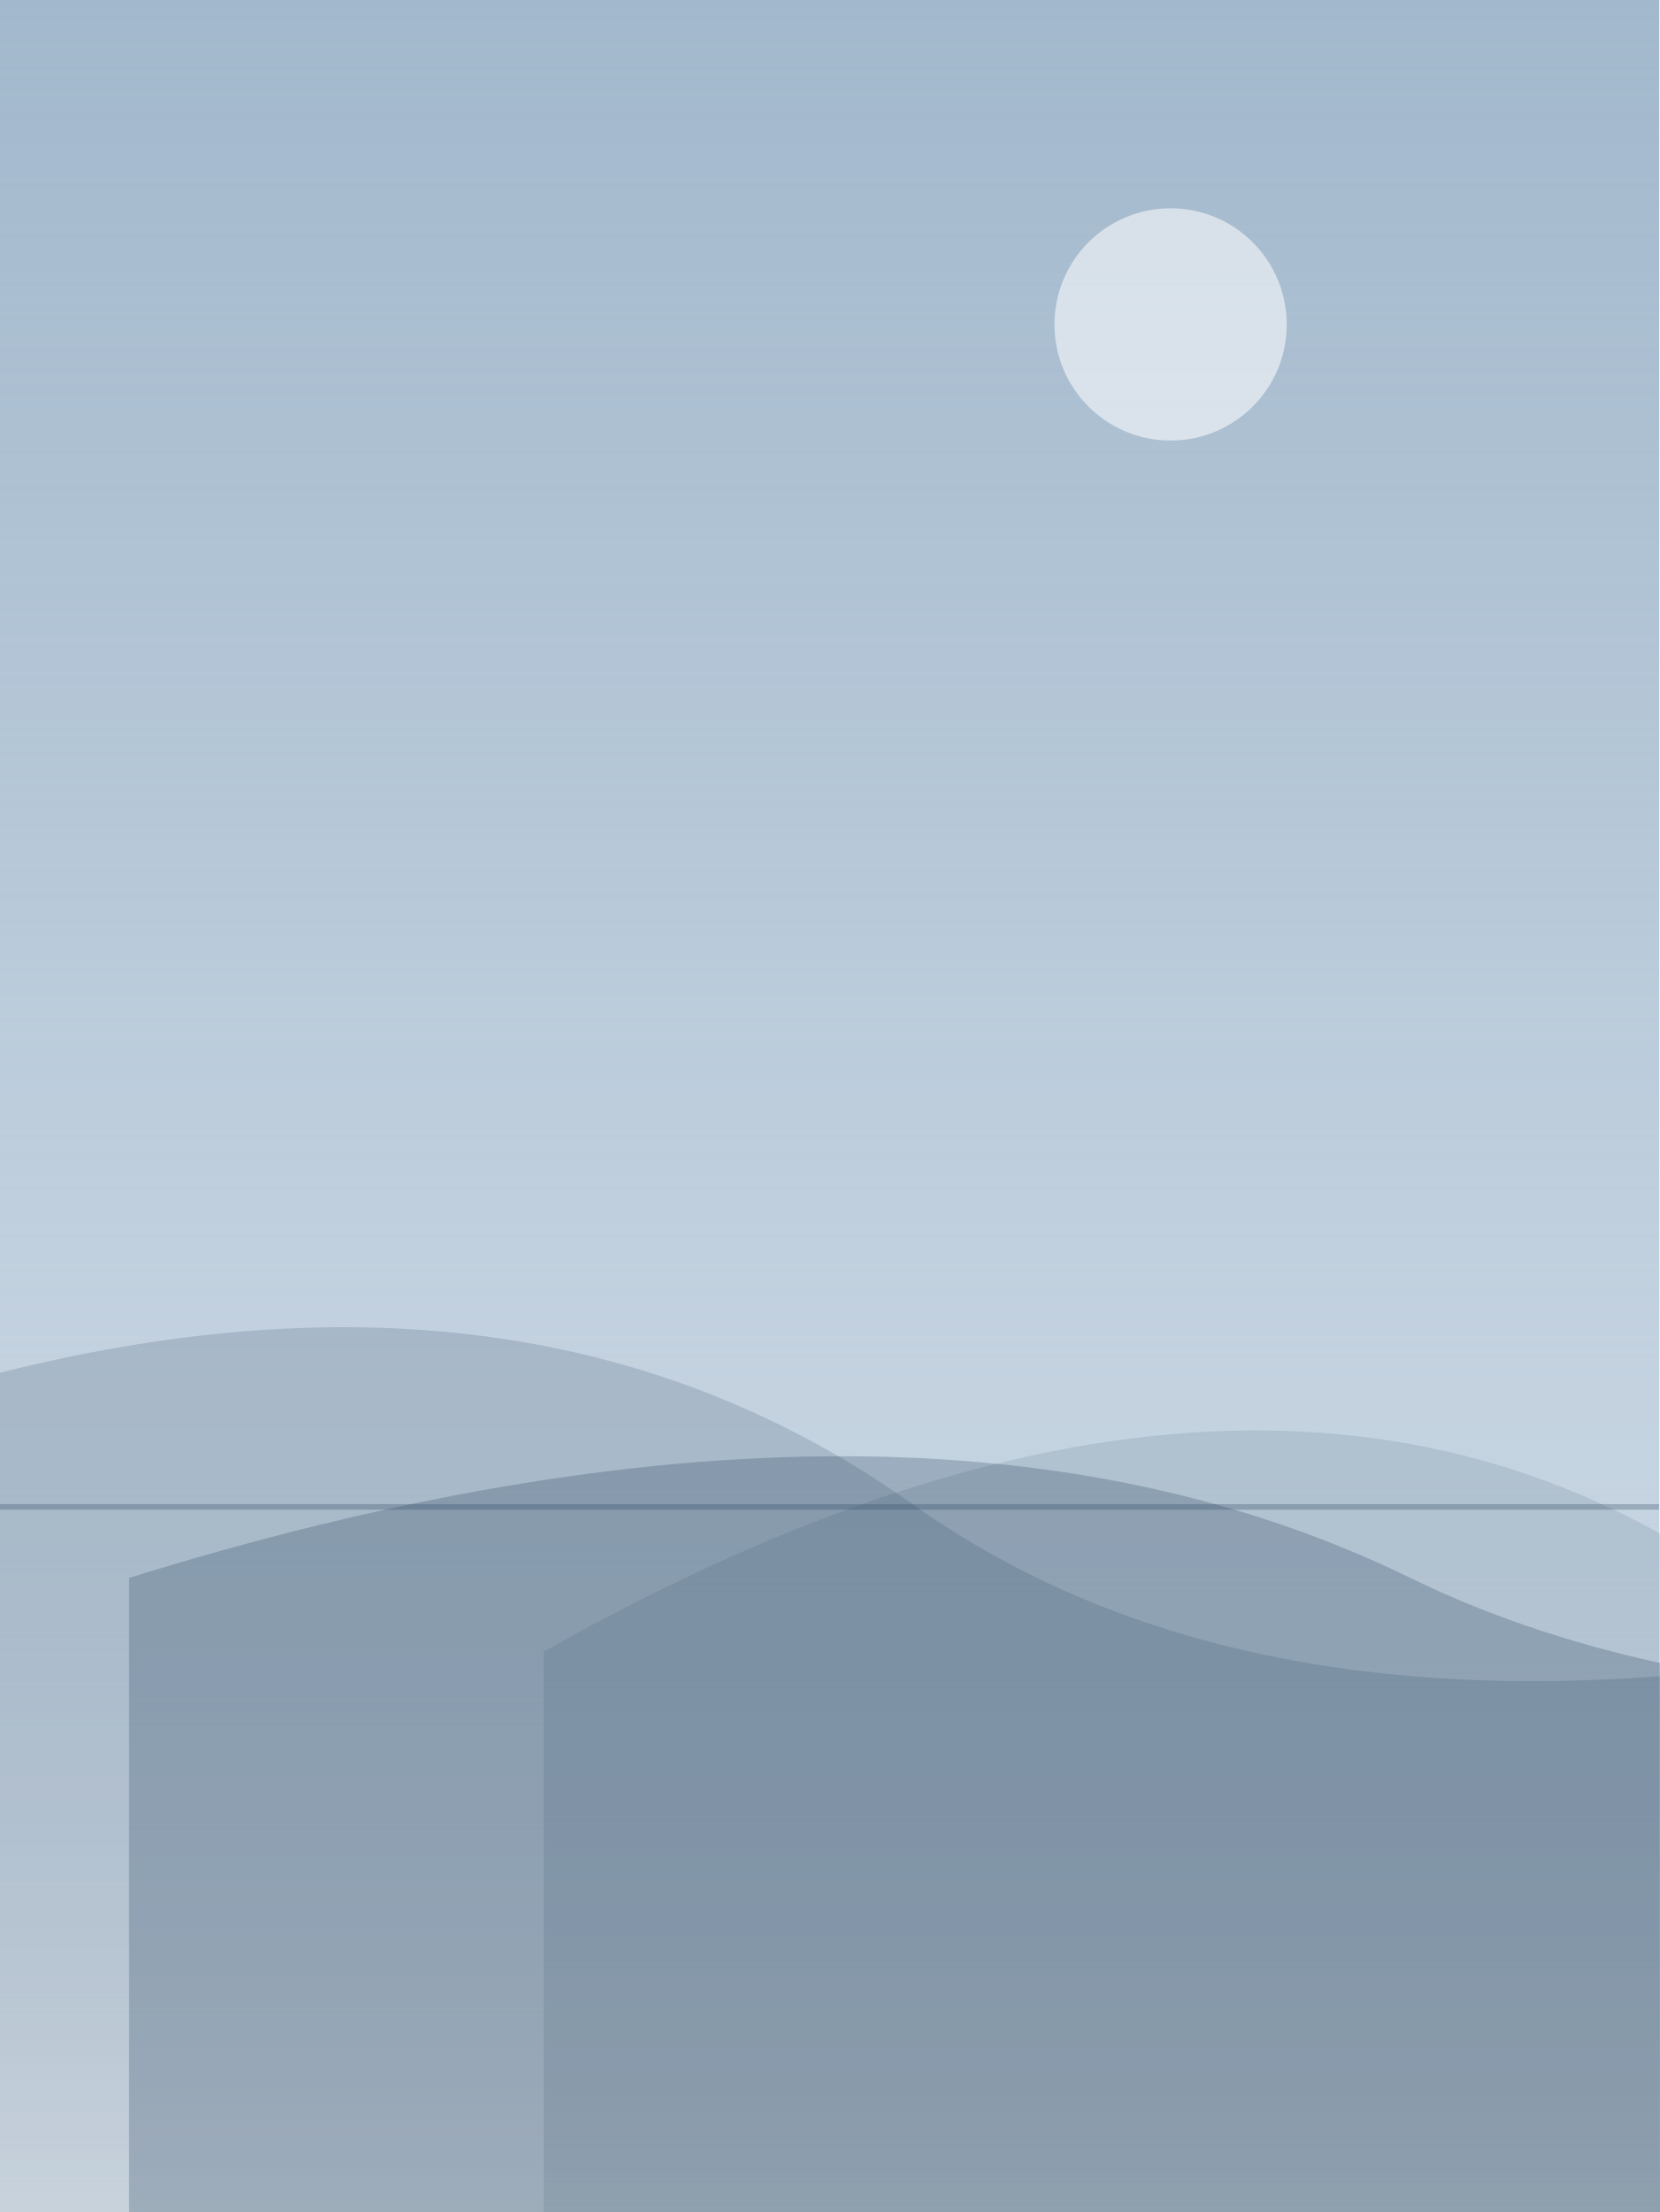
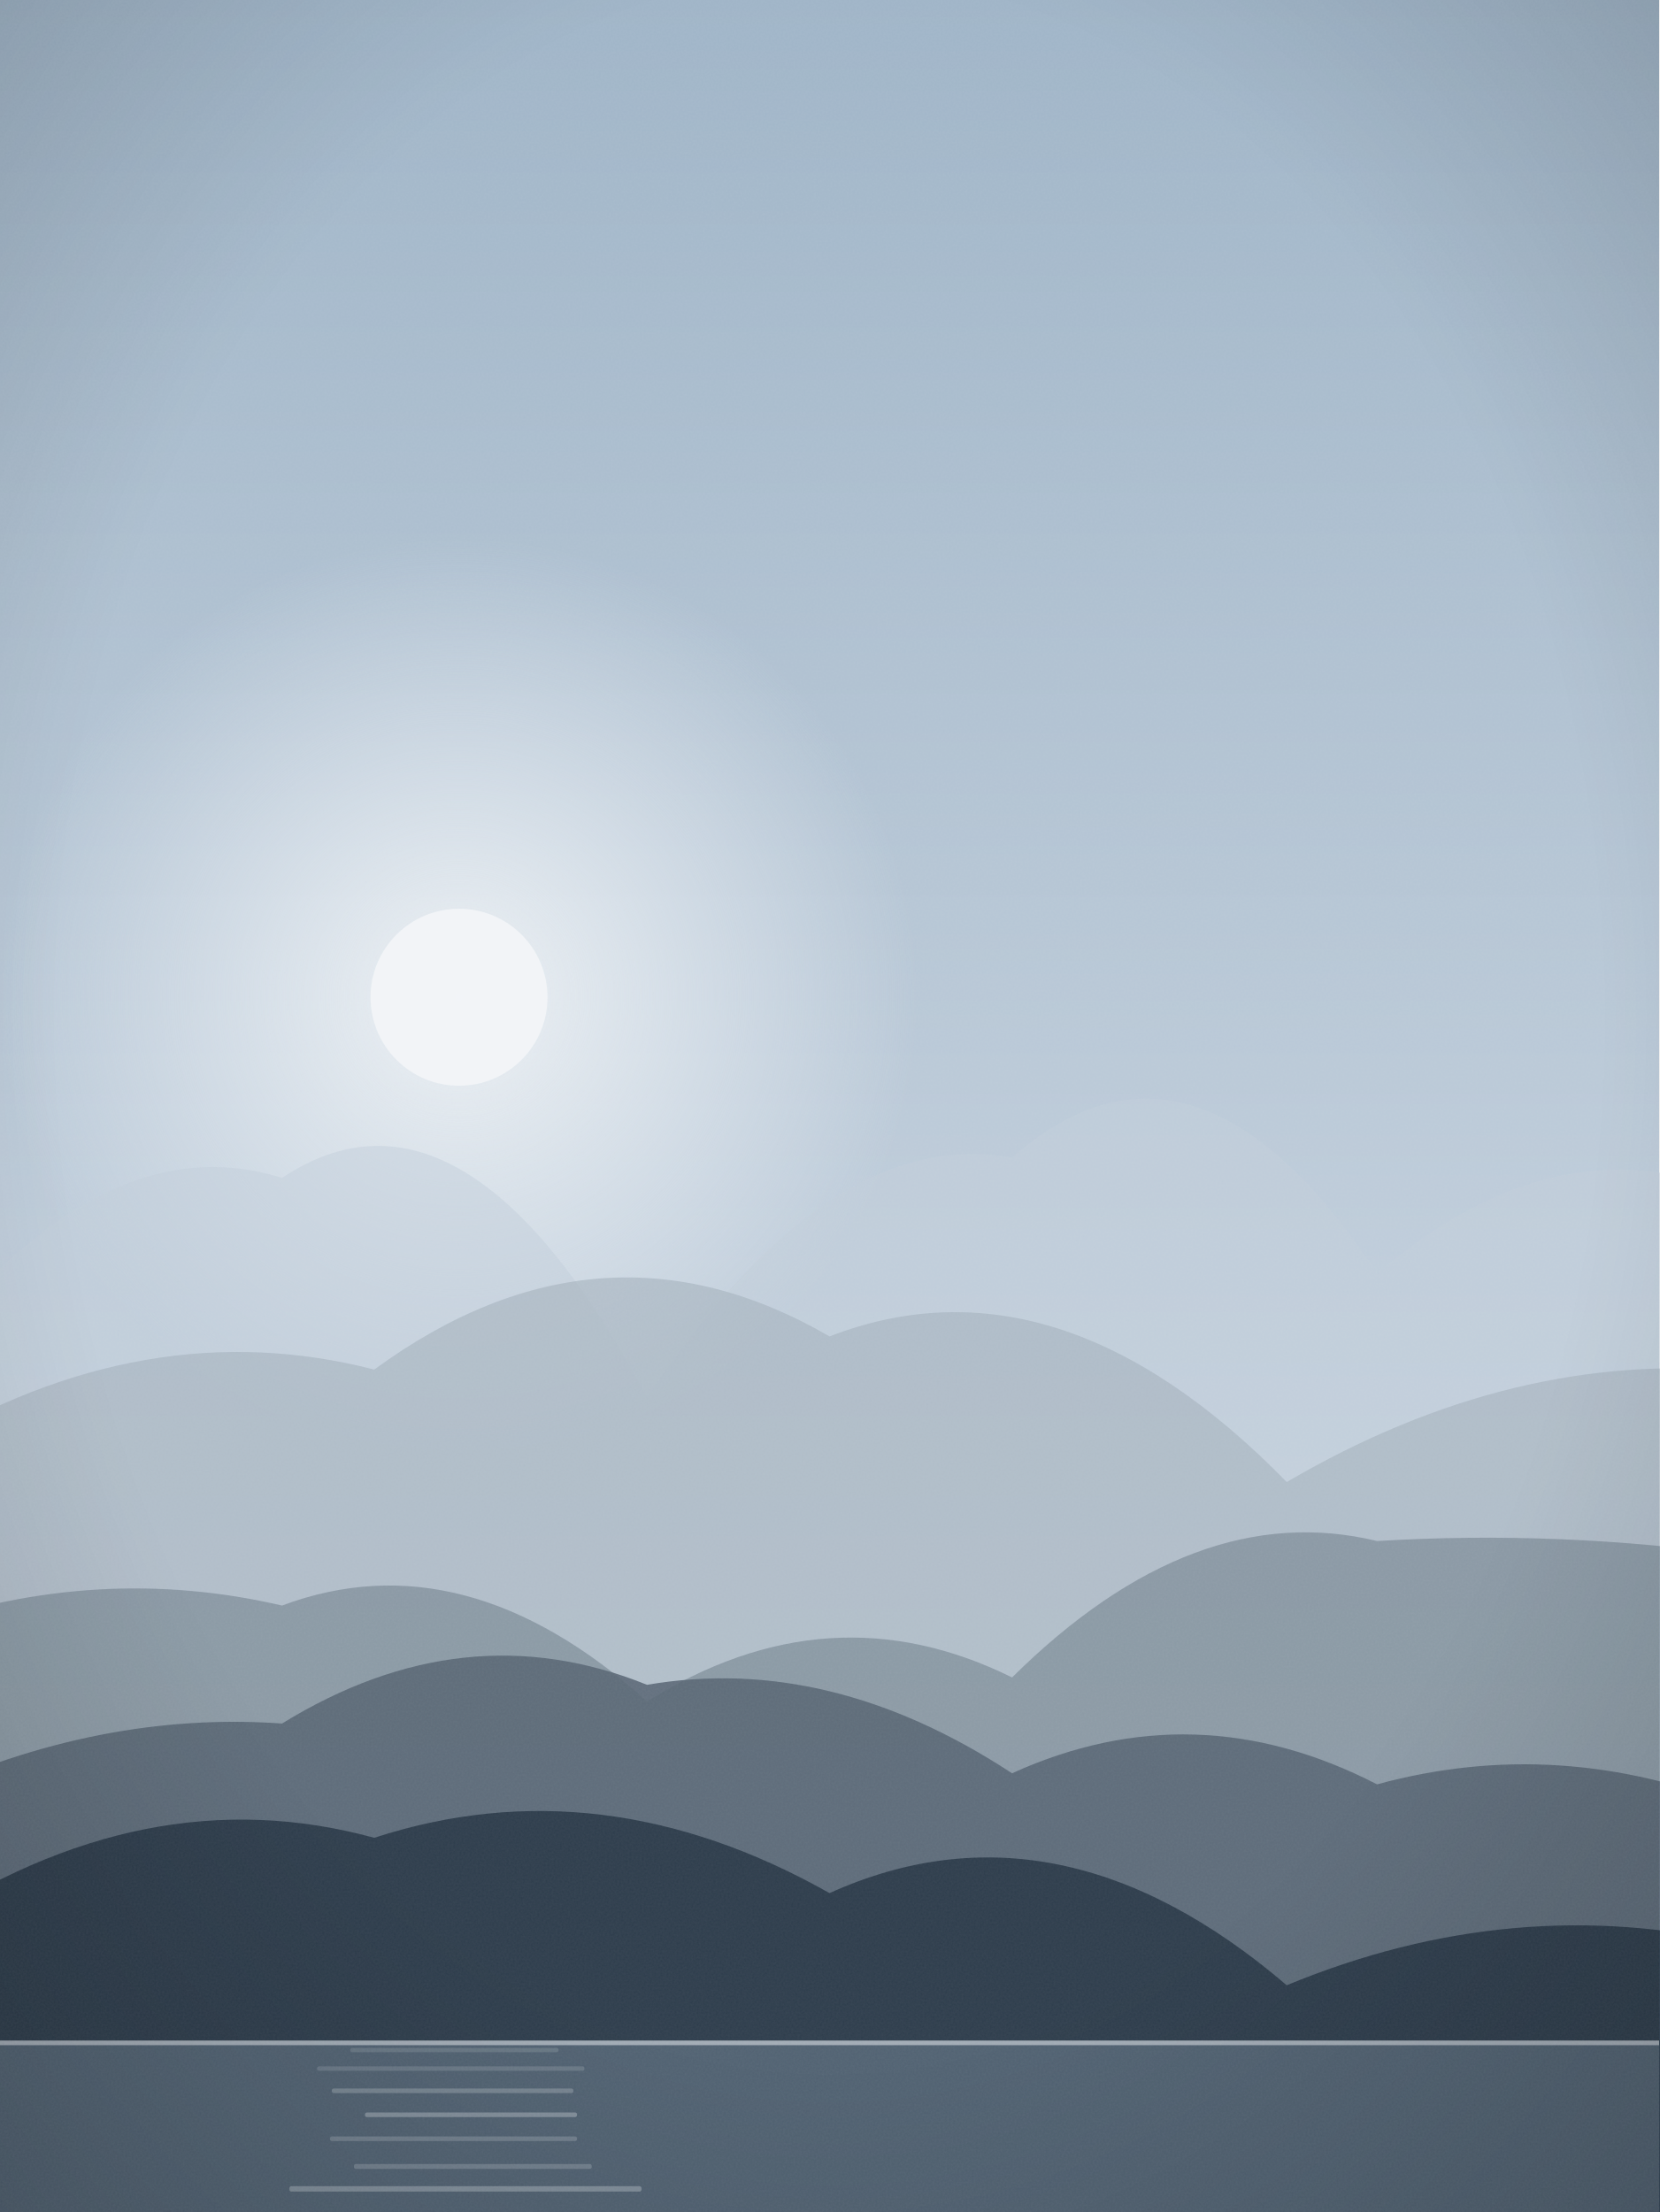
<svg xmlns="http://www.w3.org/2000/svg" viewBox="0 0 900 1200">
  <defs>
-     <linearGradient id="g" x1="0" y1="0" x2="0" y2="1">
-       <stop offset="0" stop-color="#A2B8CC" />
-       <stop offset=".62" stop-color="#A2B8CC" stop-opacity=".55" />
-       <stop offset="1" stop-color="#ECF2F8" />
+     <linearGradient id="sky" x1="0" y1="0" x2="0" y2="1">
+       <stop offset="0" stop-color="#9FB4C7" />
+       <stop offset=".72" stop-color="#C7D3DF" />
+       <stop offset="1" stop-color="#E7EDF2" />
    </linearGradient>
+     <radialGradient id="glow">
+       <stop offset="0" stop-color="#F2F5F8" stop-opacity=".9" />
+       <stop offset="1" stop-color="#F2F5F8" stop-opacity="0" />
+     </radialGradient>
+     <radialGradient id="vig" cx=".5" cy=".46" r=".75">
+       <stop offset=".62" stop-color="#000" stop-opacity="0" />
+       <stop offset="1" stop-color="#000" stop-opacity=".18" />
+     </radialGradient>
+     <filter id="gr">
+       <feTurbulence type="fractalNoise" baseFrequency="0.9" numOctaves="2" stitchTiles="stitch" />
+       <feColorMatrix type="matrix" values="0 0 0 0 1 0 0 0 0 1 0 0 0 0 1 0 0 0 0.05 0" />
+     </filter>
  </defs>
-   <rect width="900" height="1200" fill="#ECF2F8" />
-   <rect width="900" height="1200" fill="url(#g)" />
-   <circle cx="635" cy="176" r="63" fill="#FFFFFF" opacity=".55" />
-   <rect y="816" width="900" height="3" fill="#28425E" opacity=".28" />
-   <path d="M-200 816 Q 225 624 495 816 T 1300 816 V1200 H-200 Z" fill="#28425E" opacity="0.18" />
-   <path d="M70 856 Q 495 724 765 856 T 1570 856 V1200 H70 Z" fill="#28425E" opacity="0.26" />
-   <path d="M295 896 Q 720 656 990 896 T 1795 896 V1200 H295 Z" fill="#28425E" opacity="0.13" />
+   <rect width="900" height="1200" fill="url(#sky)" />
+   <circle cx="249" cy="541" r="250" fill="url(#glow)" />
+   <circle cx="249" cy="541" r="48" fill="#F2F5F8" opacity=".95" />
+   <path d="M-45 740 Q54 608 153 639 Q252 573 351 758 Q450 610 549 628 Q648 541 747 691 Q846 606 945 649 V1210 H-45 Z" fill="#C2CEDA" opacity="0.50" />
+   <path d="M-45 786 Q79 711 203 743 Q326 653 450 725 Q574 677 698 804 Q821 732 945 744 V1210 H-45 Z" fill="#A4B1BD" opacity="0.62" />
+   <path d="M-45 882 Q54 848 153 871 Q252 834 351 923 Q450 861 549 910 Q648 812 747 836 Q846 830 945 844 V1210 H-45 Z" fill="#7F8D9A" opacity="0.75" />
+   <path d="M-45 974 Q54 928 153 935 Q252 874 351 914 Q450 897 549 962 Q648 917 747 968 Q846 941 945 981 V1210 H-45 Z" fill="#586674" opacity="0.88" />
+   <path d="M-45 1046 Q79 963 203 997 Q326 957 450 1027 Q574 971 698 1077 Q821 1026 945 1055 V1210 H-45 Z" fill="#2E3D4C" opacity="1.00" />
+   <rect y="1107" width="900" height="93" fill="#566777" opacity=".88" />
+   <rect y="1107" width="900" height="2.5" fill="#F1F4F7" opacity=".5" />
+   <rect x="190" y="1111" width="113" height="2.3" rx="1" fill="#F2F5F8" opacity="0.14" />
+   <rect x="172" y="1121" width="145" height="2.4" rx="1" fill="#F2F5F8" opacity="0.15" />
+   <rect x="180" y="1133" width="131" height="2.5" rx="1" fill="#F2F5F8" opacity="0.23" />
+   <rect x="198" y="1146" width="115" height="2.5" rx="1" fill="#F2F5F8" opacity="0.30" />
+   <rect x="179" y="1159" width="134" height="2.5" rx="1" fill="#F2F5F8" opacity="0.19" />
+   <rect x="192" y="1174" width="129" height="2.6" rx="1" fill="#F2F5F8" opacity="0.20" />
+   <rect x="157" y="1186" width="191" height="2.9" rx="1" fill="#F2F5F8" opacity="0.29" />
+   <rect width="900" height="1200" fill="url(#vig)" />
+   <rect width="900" height="1200" filter="url(#gr)" />
</svg>
